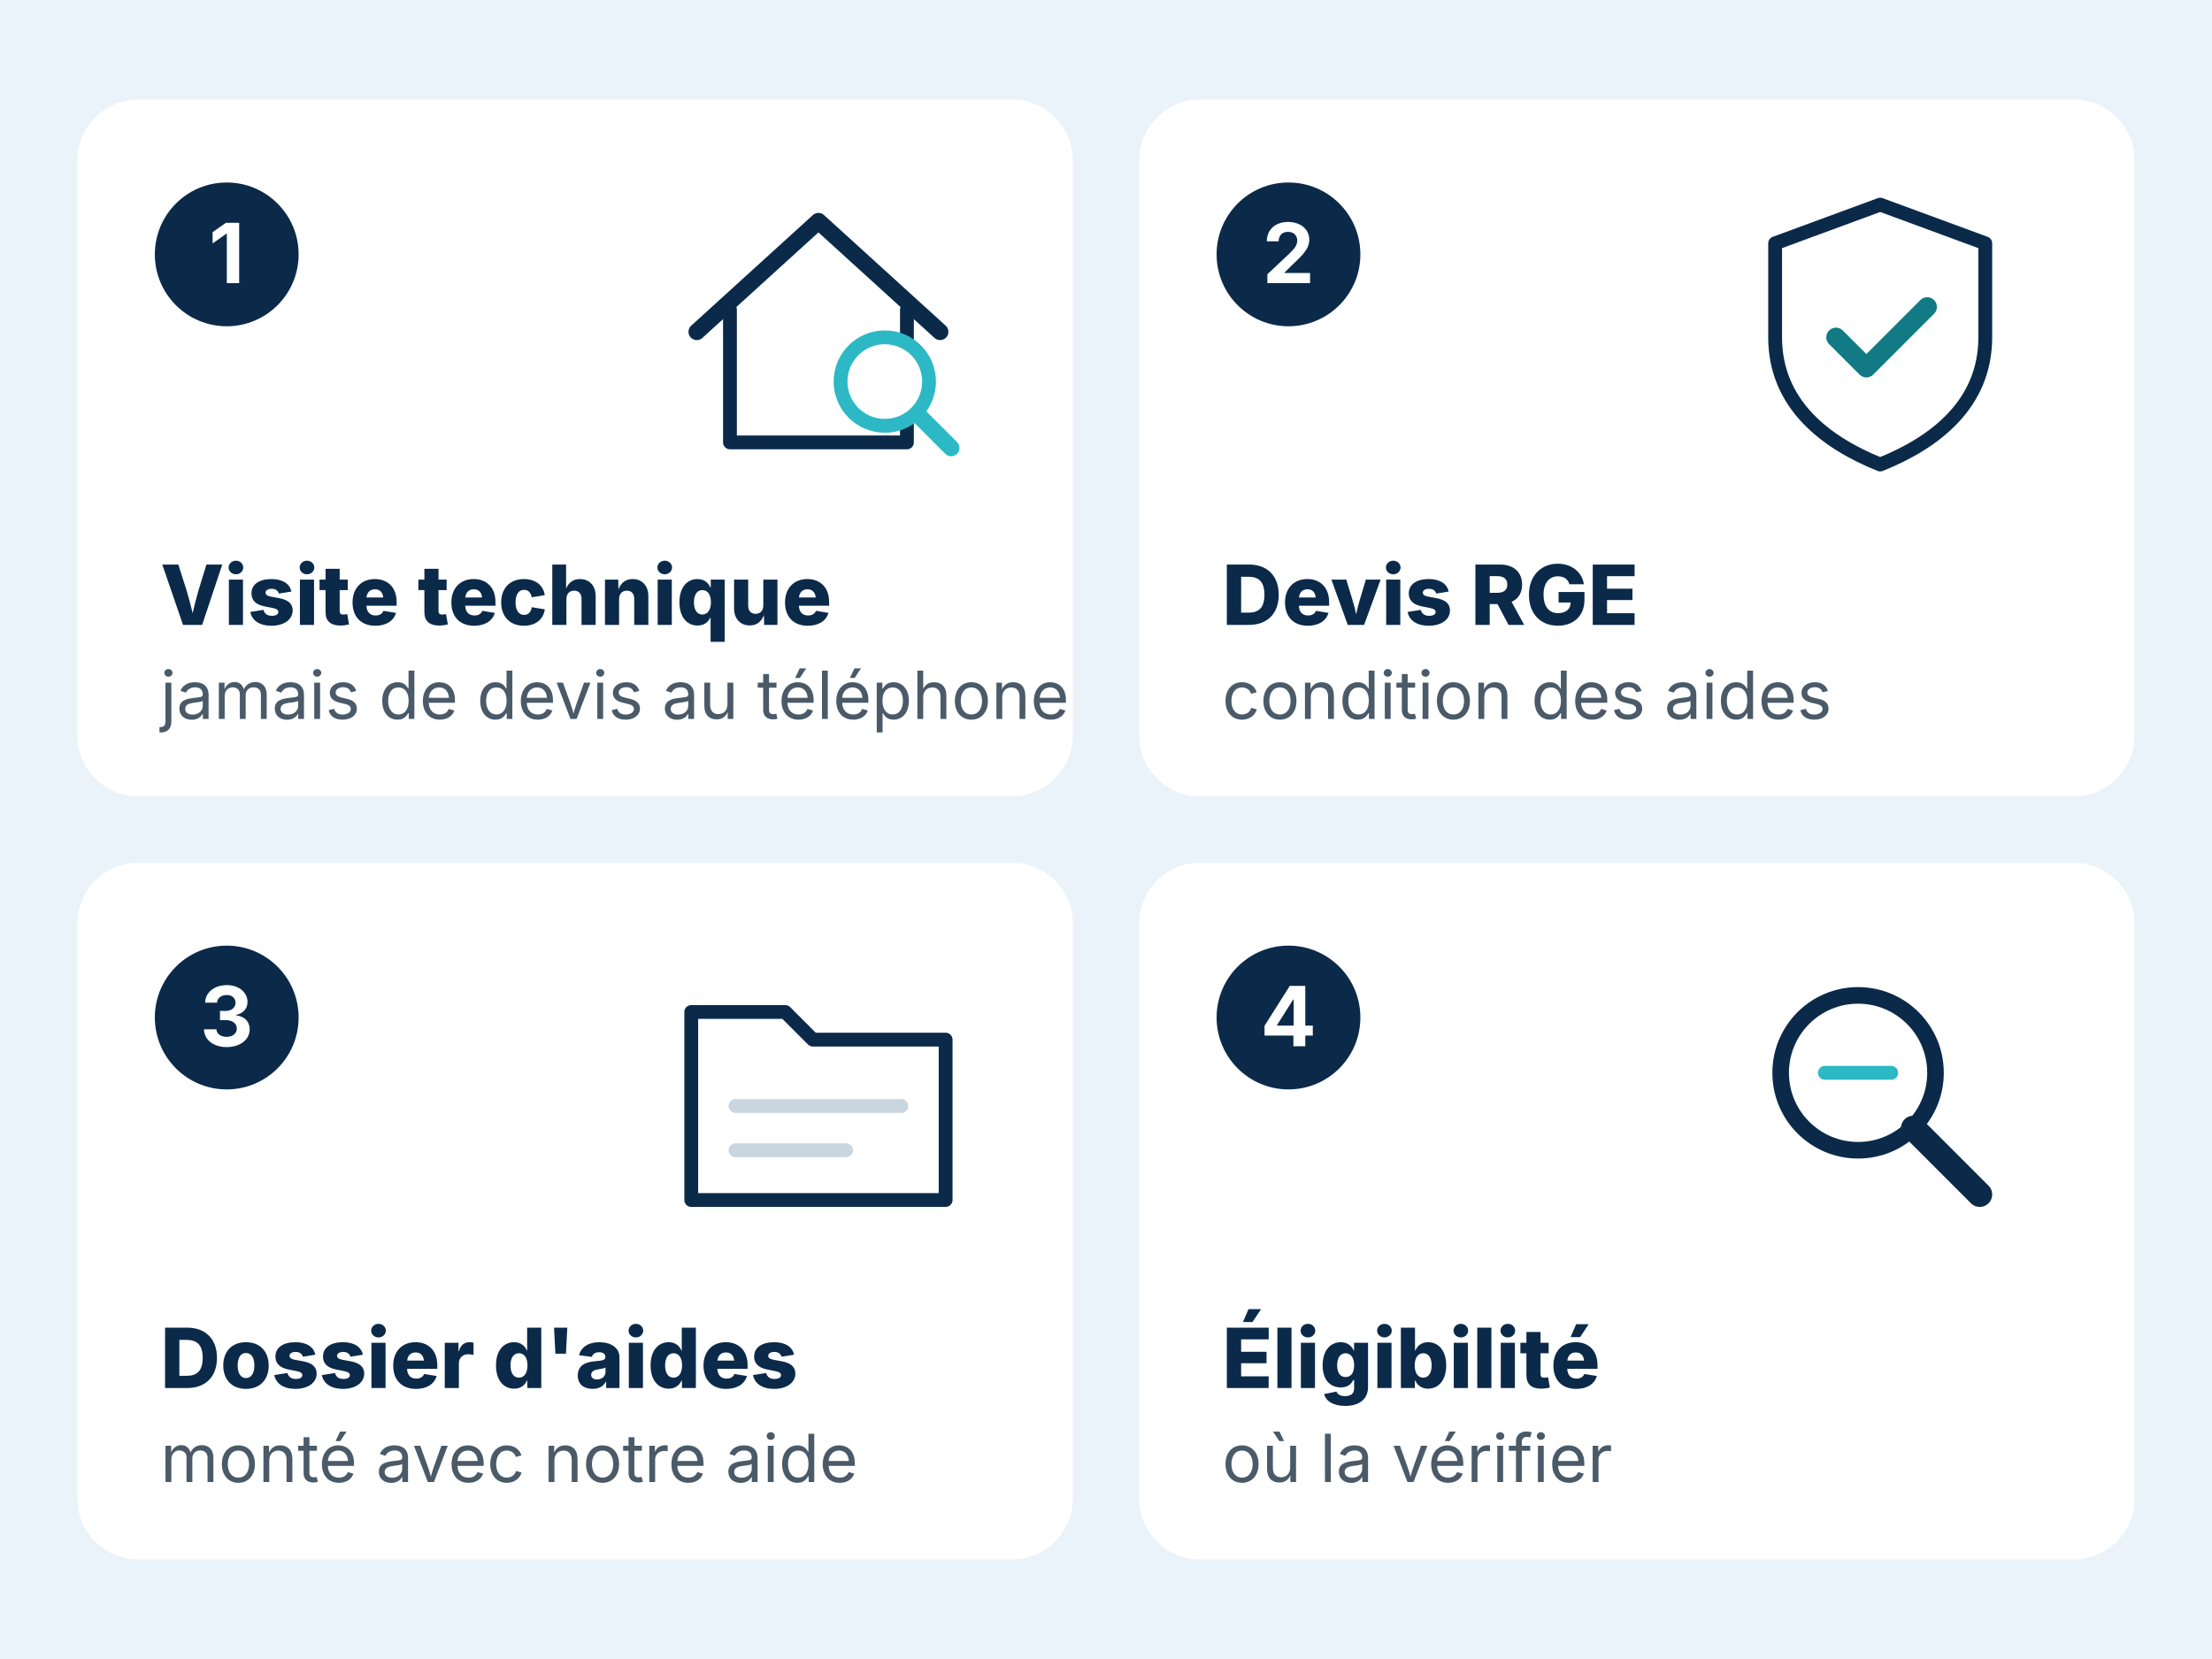
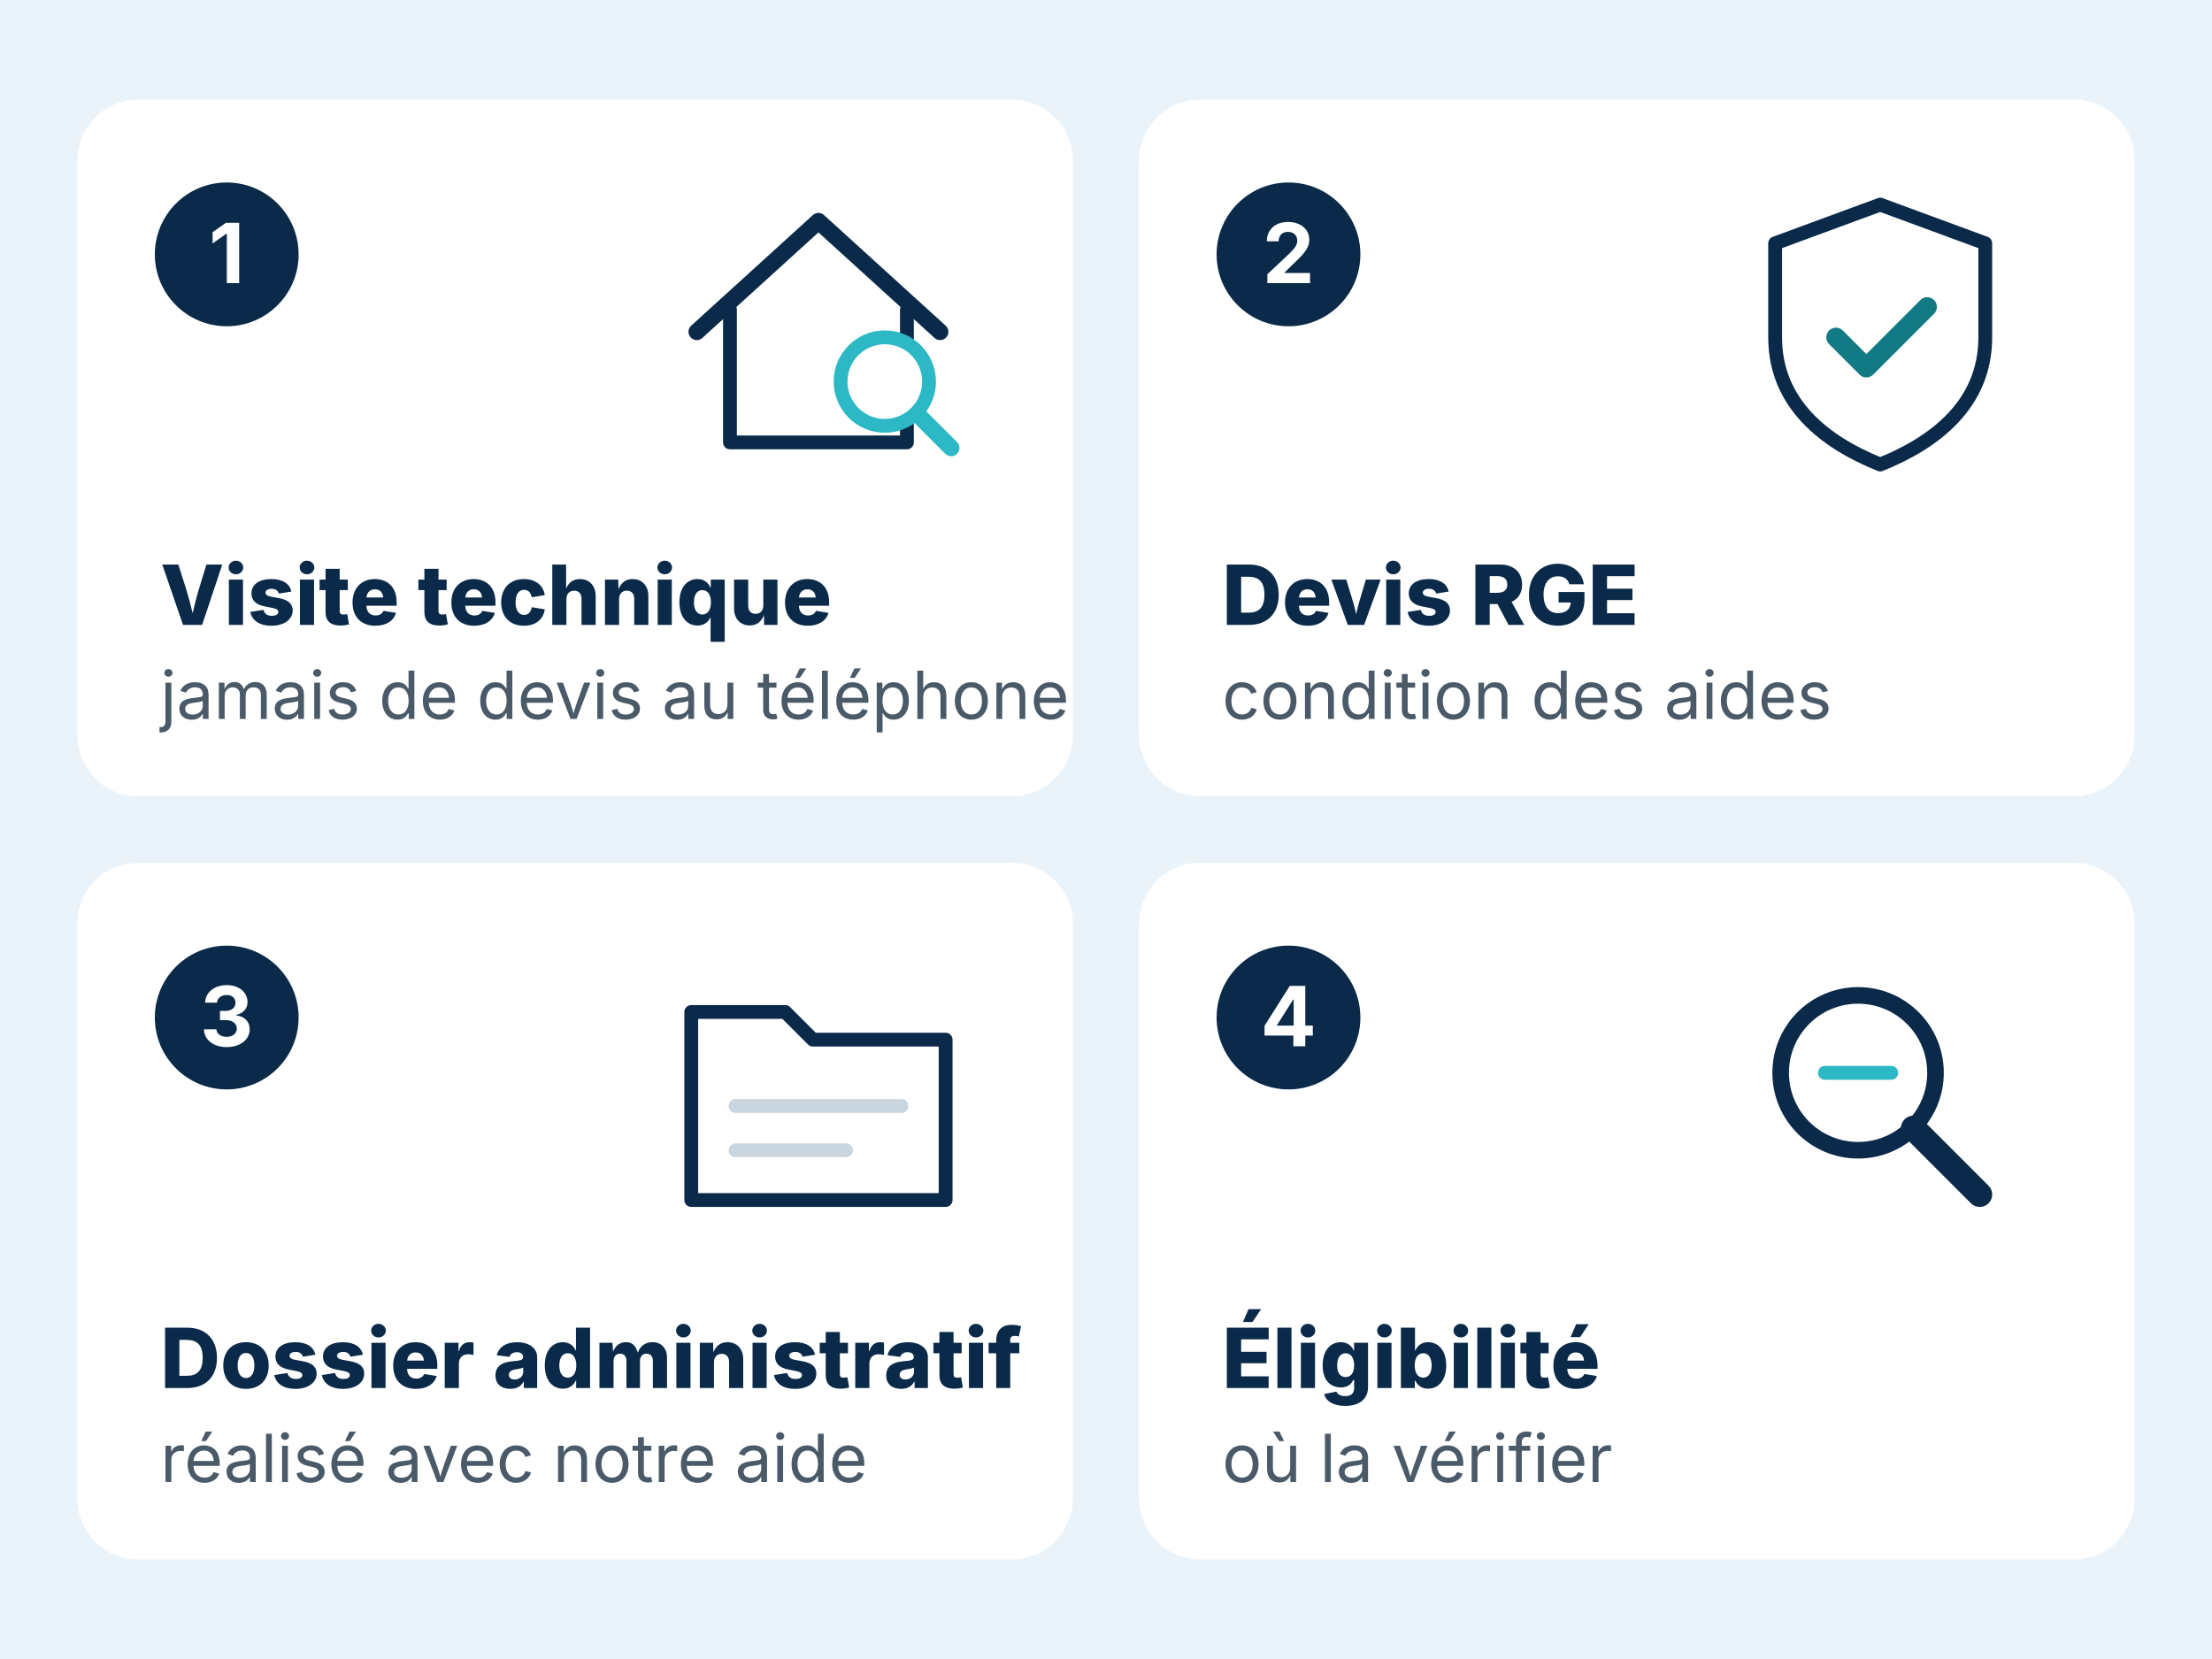
<svg xmlns="http://www.w3.org/2000/svg" viewBox="0 0 800 600" role="img" aria-label="Parcours pour obtenir une aide : visite technique, devis d'une entreprise RGE, montage du dossier accompagné, vérification de l'éligibilité">
  <defs>
    <marker id="an" viewBox="0 0 10 10" refX="6" refY="5" markerWidth="4" markerHeight="4" orient="auto">
      <path d="M0 0L10 5L0 10z" fill="#005ca9" />
    </marker>
    <marker id="ac" viewBox="0 0 10 10" refX="6" refY="5" markerWidth="4" markerHeight="4" orient="auto">
      <path d="M0 0L10 5L0 10z" fill="#2db8c5" />
    </marker>
  </defs>
  <rect width="800" height="600" fill="#eaf3fa" />
  <g font-family="system-ui,-apple-system,Segoe UI,sans-serif" stroke-linecap="round" stroke-linejoin="round">
    <g transform="translate(28 36)">
      <rect width="360" height="252" rx="22" fill="#fff" />
      <circle cx="54" cy="56" r="26" fill="#0b2a4a" />
      <text x="54" y="66.4" font-size="30" font-weight="700" fill="#fff" text-anchor="middle">1</text>
      <g transform="translate(268 84)">
        <path d="M-44 0L0 -40L44 0" fill="none" stroke="#0b2a4a" stroke-width="6" />
        <path d="M-32 -8V40H32V-8" fill="#fff" stroke="#0b2a4a" stroke-width="5" />
        <circle cx="24" cy="18" r="16" fill="#fff" stroke="#2db8c5" stroke-width="5" />
        <path d="M36 30l12 12" stroke="#2db8c5" stroke-width="6" />
      </g>
      <text x="30" y="190" font-size="30" font-weight="800" fill="#0b2a4a" text-anchor="start">Visite technique</text>
      <text x="30" y="224" font-size="24" font-weight="400" fill="#4a5a68" text-anchor="start">jamais de devis au téléphone</text>
    </g>
    <g transform="translate(412 36)">
      <rect width="360" height="252" rx="22" fill="#fff" />
      <circle cx="54" cy="56" r="26" fill="#0b2a4a" />
      <text x="54" y="66.4" font-size="30" font-weight="700" fill="#fff" text-anchor="middle">2</text>
      <g transform="translate(268 84)">
        <path d="M0 -46L38 -32V2C38 26 20 40 0 48C-20 40 -38 26 -38 2V-32Z" fill="#fff" stroke="#0b2a4a" stroke-width="5" />
        <path d="M-16 2l11 11 22-22" fill="none" stroke="#117a85" stroke-width="7" />
      </g>
      <text x="30" y="190" font-size="30" font-weight="800" fill="#0b2a4a" text-anchor="start">Devis RGE</text>
      <text x="30" y="224" font-size="24" font-weight="400" fill="#4a5a68" text-anchor="start">condition des aides</text>
    </g>
    <g transform="translate(28 312)">
      <rect width="360" height="252" rx="22" fill="#fff" />
      <circle cx="54" cy="56" r="26" fill="#0b2a4a" />
      <text x="54" y="66.4" font-size="30" font-weight="700" fill="#fff" text-anchor="middle">3</text>
      <g transform="translate(268 84)">
        <path d="M-46 -30H-12L-2 -20H46V38H-46Z" fill="#fff" stroke="#0b2a4a" stroke-width="5" />
        <path d="M-30 4h60M-30 20h40" stroke="#c9d5df" stroke-width="5" />
      </g>
-       <text x="30" y="190" font-size="30" font-weight="800" fill="#0b2a4a" text-anchor="start">Dossier d'aides</text>
-       <text x="30" y="224" font-size="24" font-weight="400" fill="#4a5a68" text-anchor="start">monté avec notre aide</text>
+       <text x="30" y="190" font-size="30" font-weight="800" fill="#0b2a4a" text-anchor="start">Dossier administratif</text>
+       <text x="30" y="224" font-size="24" font-weight="400" fill="#4a5a68" text-anchor="start">réalisé avec notre aide</text>
    </g>
    <g transform="translate(412 312)">
      <rect width="360" height="252" rx="22" fill="#fff" />
      <circle cx="54" cy="56" r="26" fill="#0b2a4a" />
      <text x="54" y="66.4" font-size="30" font-weight="700" fill="#fff" text-anchor="middle">4</text>
      <g transform="translate(268 84)">
        <circle cx="-8" cy="-8" r="28" fill="#fff" stroke="#0b2a4a" stroke-width="6" />
        <path d="M12 12l24 24" stroke="#0b2a4a" stroke-width="9" />
        <path d="M-20 -8h24" stroke="#2db8c5" stroke-width="5" />
      </g>
      <text x="30" y="190" font-size="30" font-weight="800" fill="#0b2a4a" text-anchor="start">Éligibilité</text>
      <text x="30" y="224" font-size="24" font-weight="400" fill="#4a5a68" text-anchor="start">où la vérifier</text>
    </g>
  </g>
</svg>
